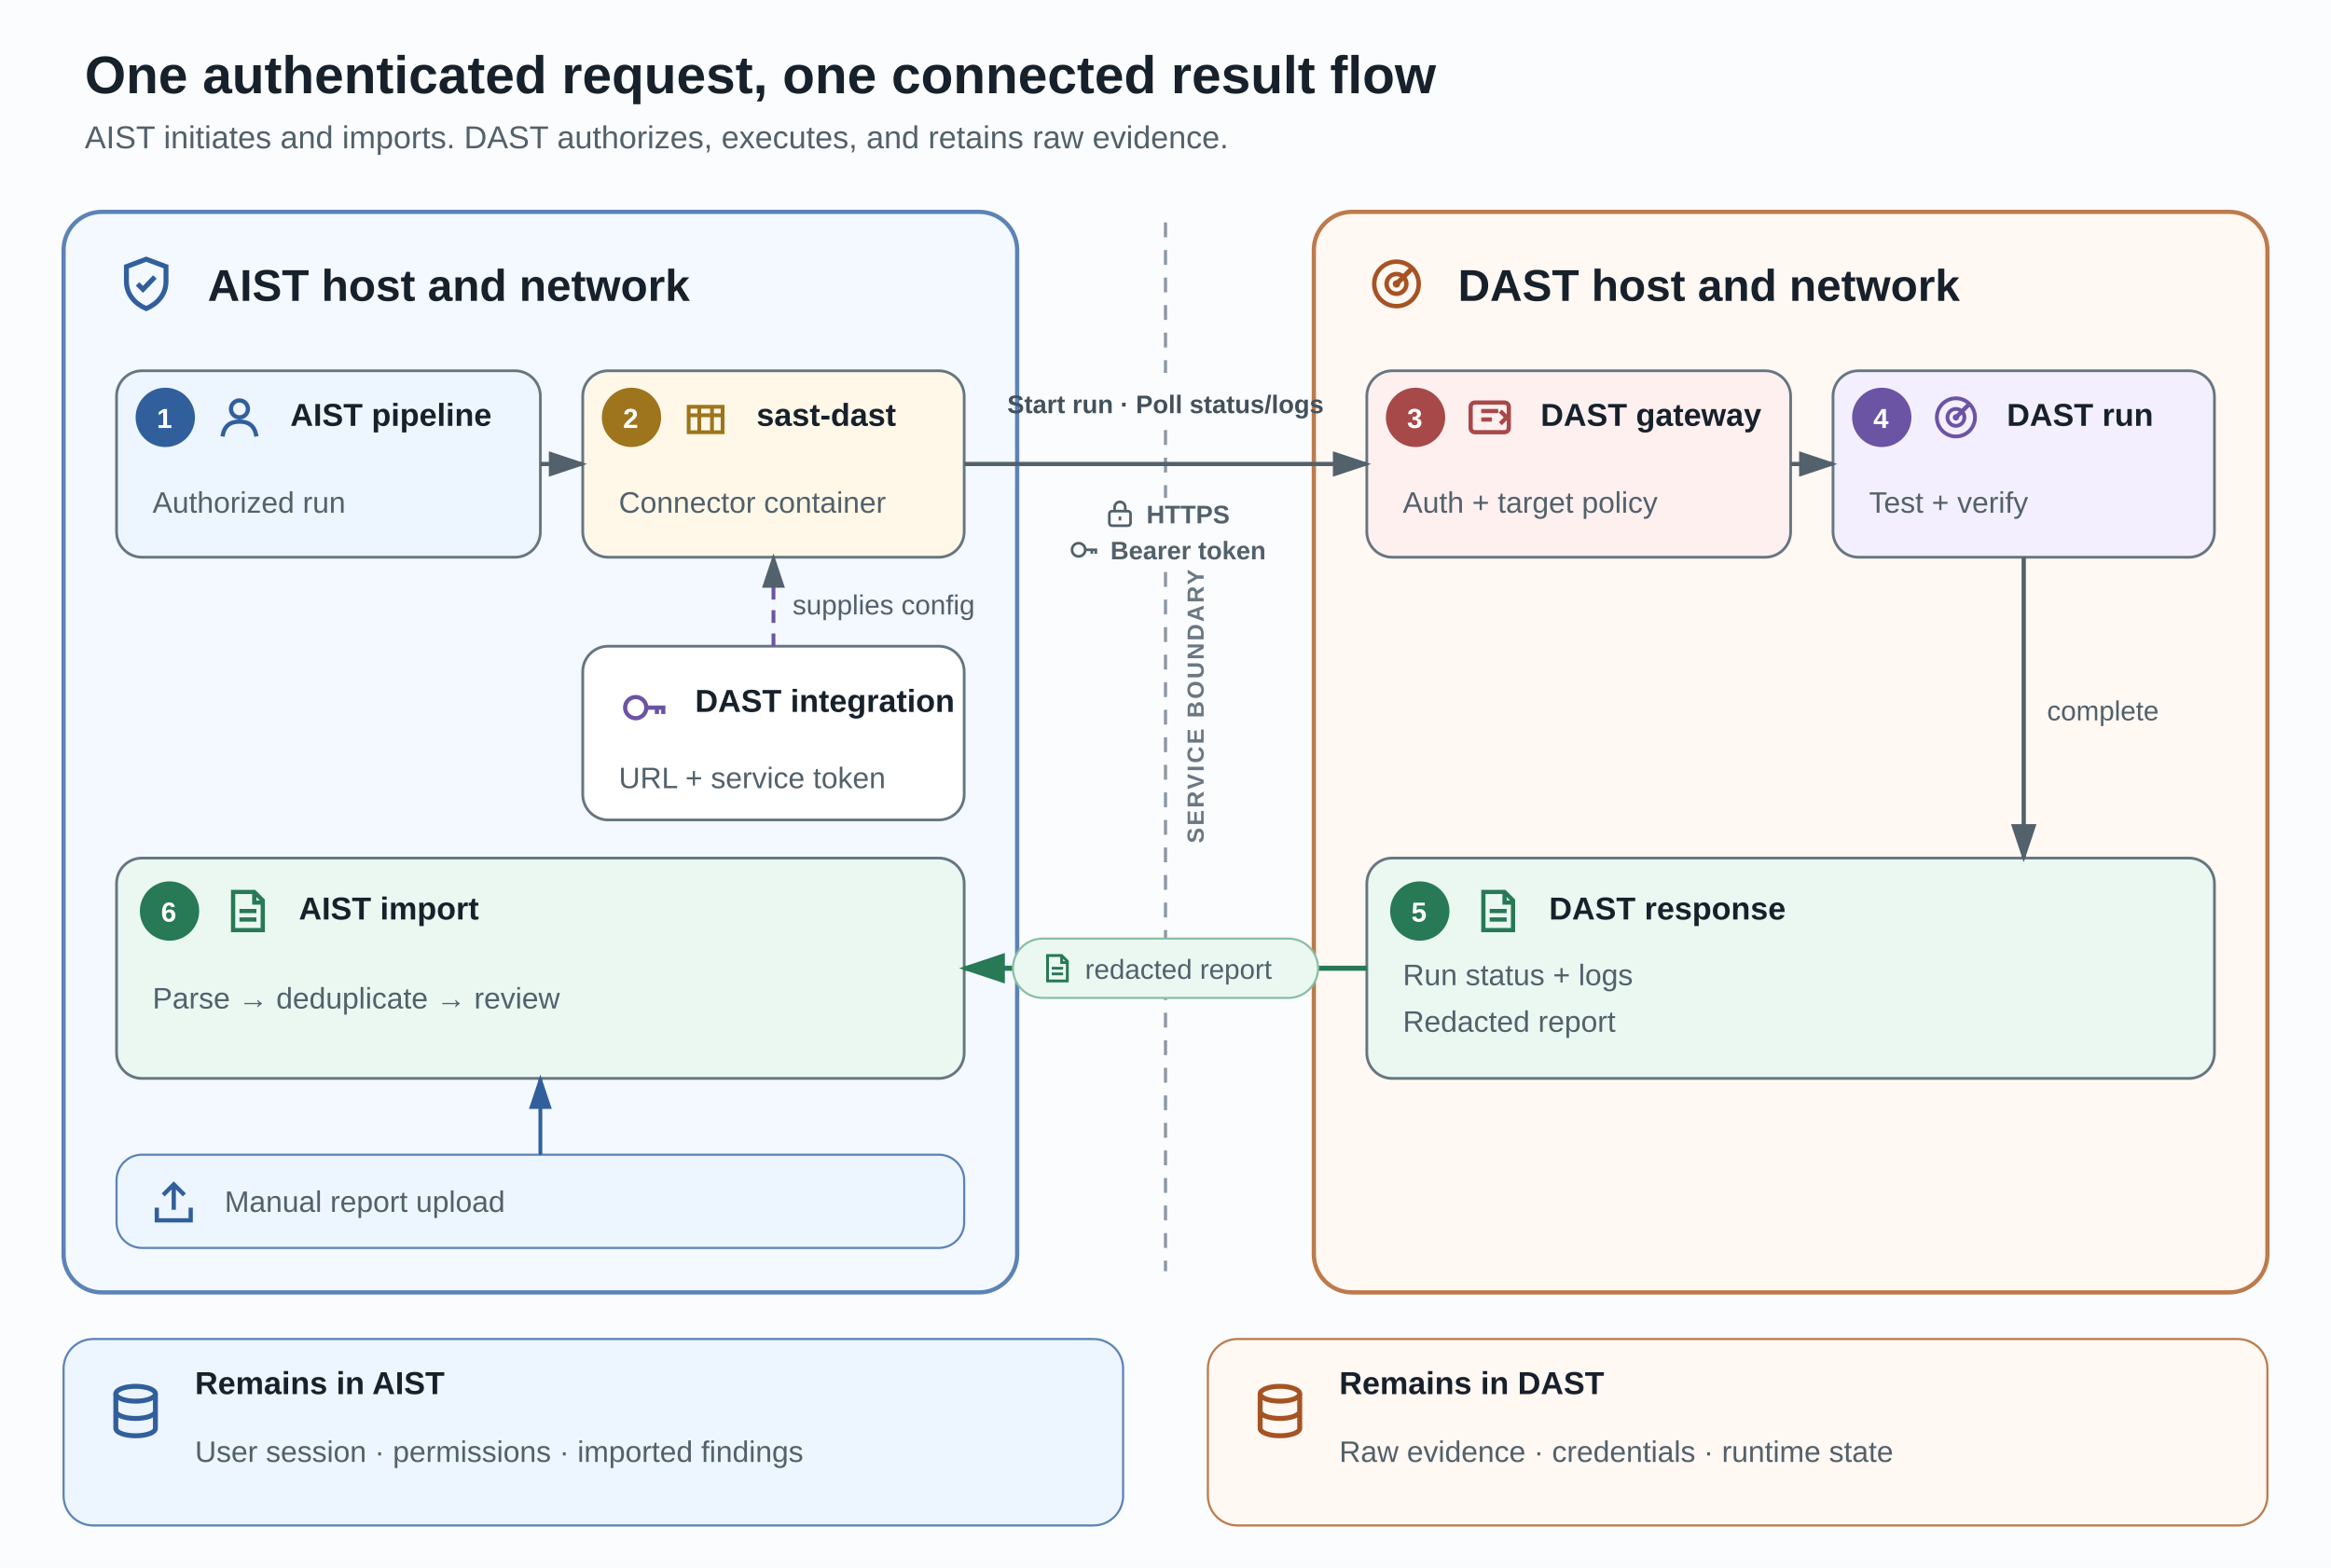
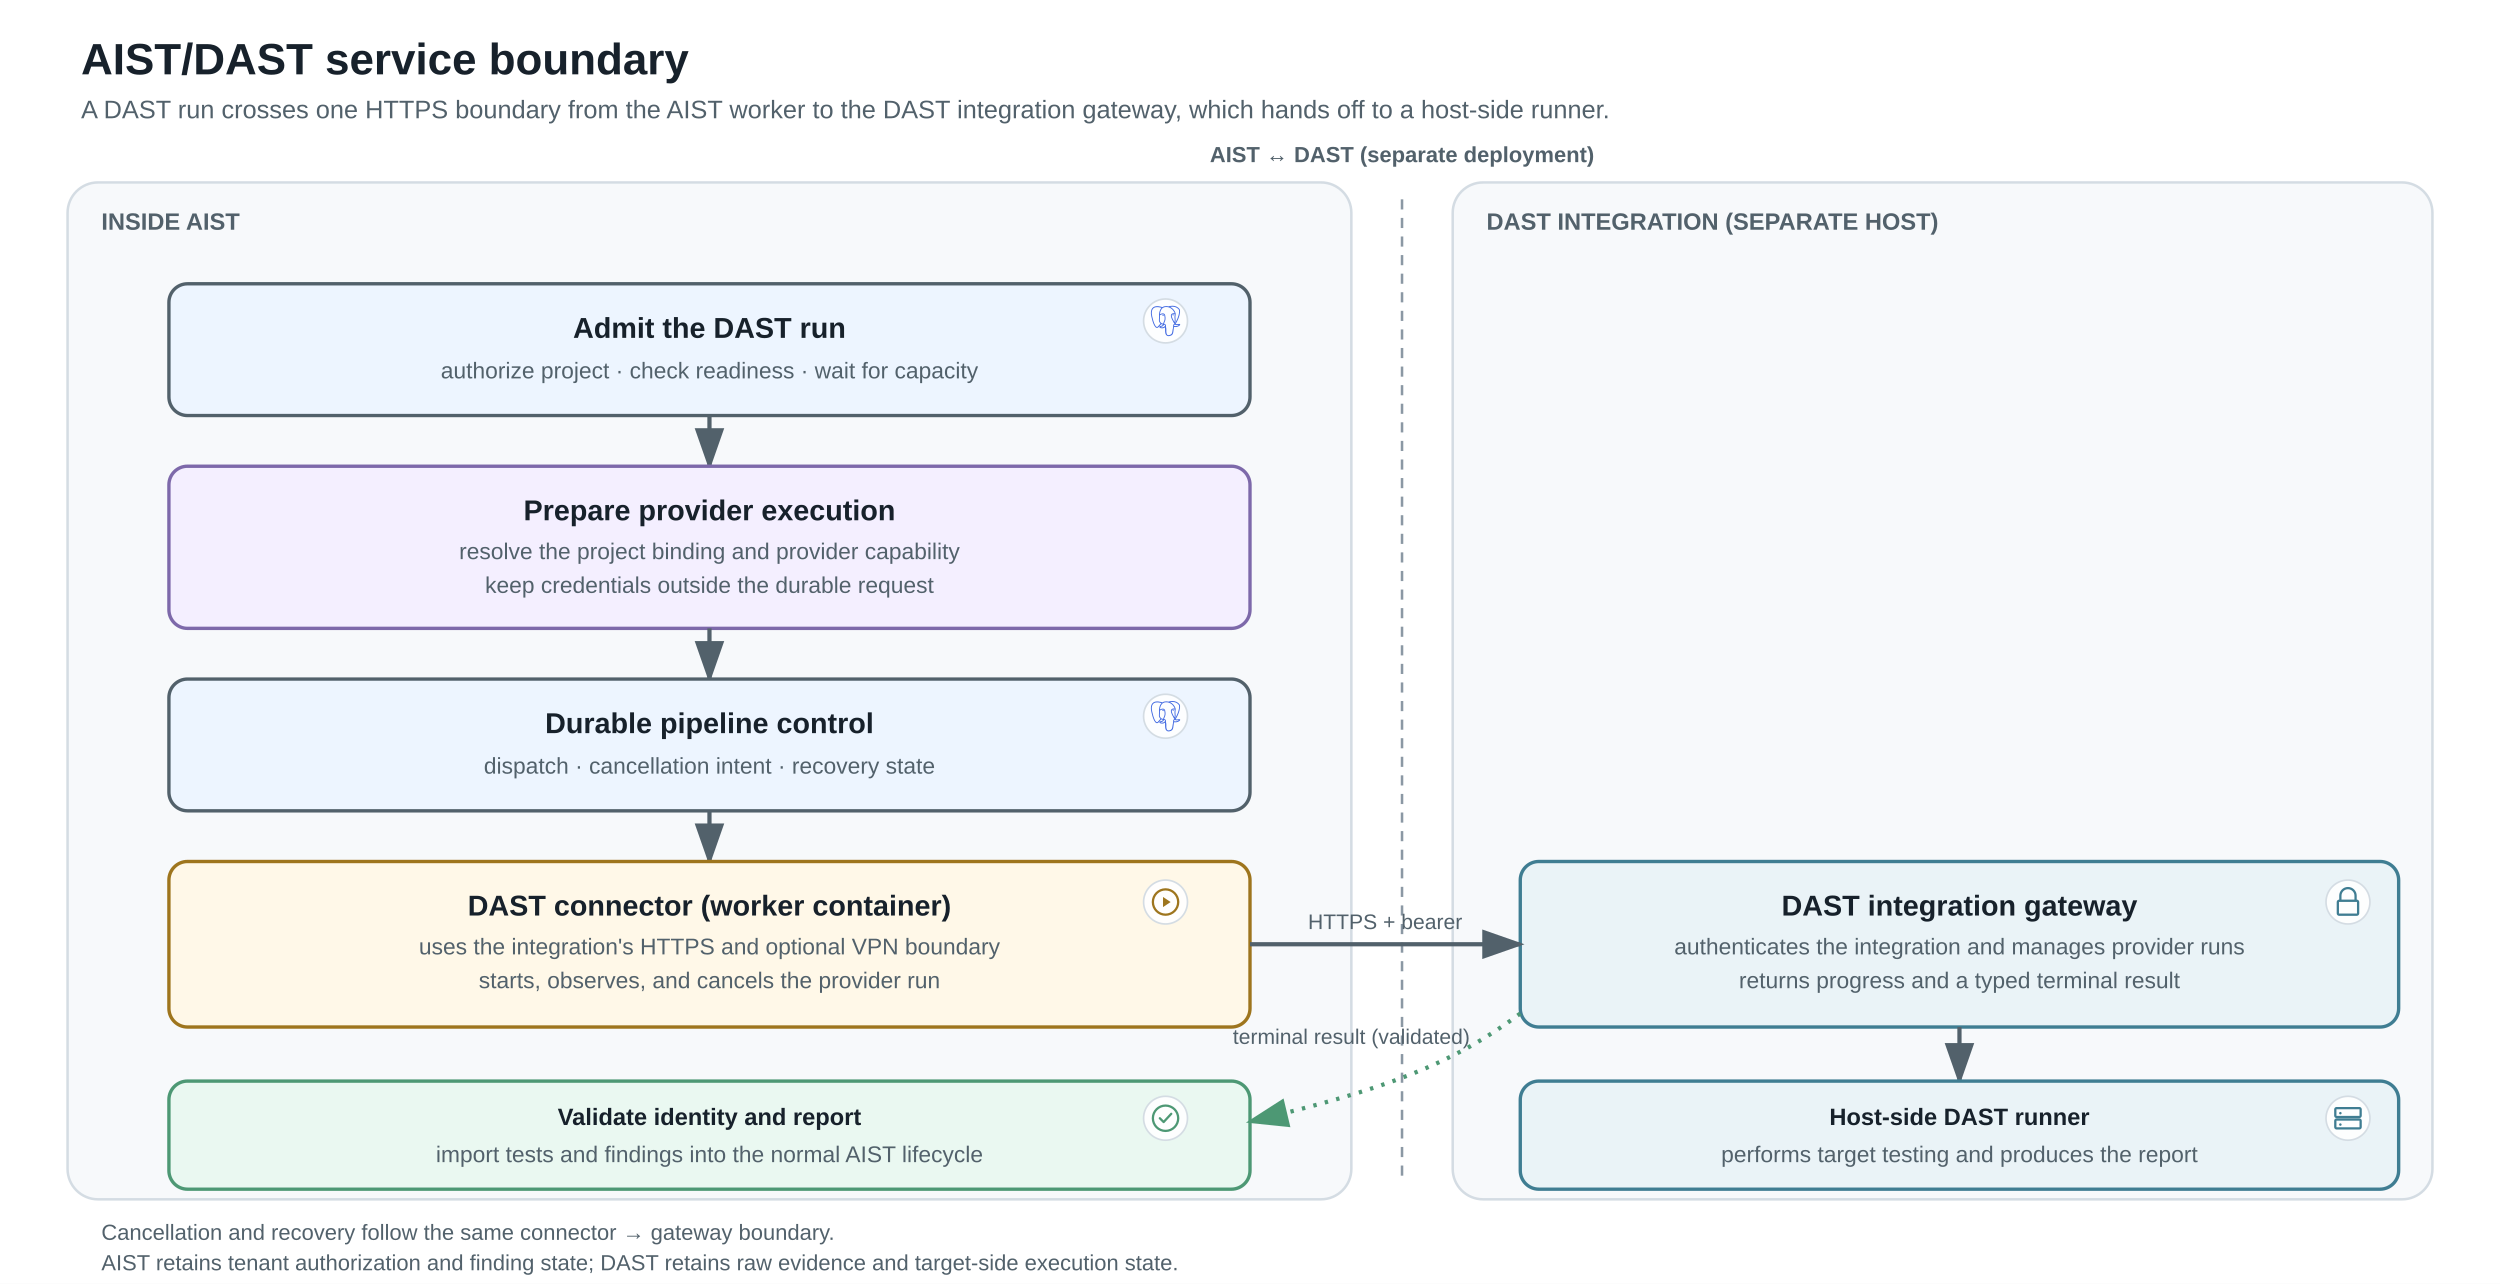
- <svg xmlns="http://www.w3.org/2000/svg" width="1100" height="740" viewBox="0 0 1100 740" role="img" aria-labelledby="title desc">
+ <svg xmlns="http://www.w3.org/2000/svg" width="1480" height="760" viewBox="0 0 1480 760" role="img" aria-labelledby="title desc">
  <defs>
-     <marker id="arrow" markerWidth="10" markerHeight="10" refX="8" refY="3" orient="auto">
-       <path d="M0 0L0 6L9 3z" fill="#52616b" />
+     <marker id="arrow" markerWidth="10" markerHeight="7" refX="9" refY="3.5" orient="auto">
+       <path d="M0 0L10 3.5 0 7z" fill="#52616b" />
    </marker>
-     <marker id="green-arrow" markerWidth="10" markerHeight="10" refX="8" refY="3" orient="auto">
-       <path d="M0 0L0 6L9 3z" fill="#287955" />
-     </marker>
-     <marker id="blue-arrow" markerWidth="10" markerHeight="10" refX="8" refY="3" orient="auto">
-       <path d="M0 0L0 6L9 3z" fill="#315f9c" />
+     <marker id="arrow-return" markerWidth="10" markerHeight="7" refX="9" refY="3.5" orient="auto">
+       <path d="M0 0L10 3.5 0 7z" fill="#4d9874" />
    </marker>
    <style>
-    text{font-family:Arial,sans-serif;fill:#17212b}.h{font-size:25px;font-weight:700}.sub{font-size:15px;fill:#52616b}.ph{font-size:21px;font-weight:700}.sh{font-size:17px;font-weight:700}.t{font-size:15px;font-weight:700}.s{font-size:14px;fill:#52616b}.xs{font-size:13px;fill:#52616b}.action{font-size:12px;font-weight:700;fill:#43515c}.security{font-size:12px;font-weight:700;fill:#52616b}.boundary-label{font-size:11px;font-weight:700;letter-spacing:1px;fill:#6b7883}.zone{stroke-width:2;rx:18}.box{stroke:#667681;stroke-width:1.3;rx:12}.line{stroke:#52616b;stroke-width:2;fill:none;marker-end:url(#arrow)}.return{stroke:#287955;stroke-width:2.4;fill:none;marker-end:url(#green-arrow)}.config{stroke:#6b54a3;stroke-width:1.8;stroke-dasharray:6 5;fill:none;marker-end:url(#arrow)}.manual{stroke:#315f9c;stroke-width:1.8;fill:none;marker-end:url(#blue-arrow)}.boundary{stroke:#8b98a4;stroke-width:1.5;stroke-dasharray:7 6}.badge{font-size:13px;font-weight:700;fill:#fff}
-   </style>
-     <symbol id="shield" viewBox="0 0 24 24">
-       <path d="M12 2l8 3v6c0 5.2-3.4 9-8 11-4.6-2-8-5.8-8-11V5l8-3zM8.5 12l2.2 2.2 4.8-5" fill="none" stroke="currentColor" stroke-width="2" />
+       .zone{fill:#f7f9fb;stroke:#d4dce3;stroke-width:1.5}
+       .box{stroke-width:2}
+       .head{font:700 17px Arial;fill:#17212b;text-anchor:middle}
+       .body{font:13.5px Arial;fill:#52616b;text-anchor:middle}
+       .label{font:700 14px Arial;fill:#52616b}
+       .line{stroke:#52616b;stroke-width:2.5;fill:none;marker-end:url(#arrow)}
+       .dline{stroke:#8b98a4;stroke-width:1.5;stroke-dasharray:6 5;fill:none}
+       .rline{stroke:#4d9874;stroke-width:2.5;stroke-dasharray:2 5;fill:none;marker-end:url(#arrow-return)}
+       .edge{font:12.5px Arial;fill:#52616b}
+       .chip{fill:#ffffff;fill-opacity:.9;stroke:#d4dce3;stroke-width:1}
+       .boundary{font:700 13px Arial;fill:#52616b;text-anchor:middle}
+       .foot{font:13px Arial;fill:#52616b}
+     </style>
+     <symbol id="ico-postgresql" viewBox="0 0 24 24">
+       <path fill="#4169E1" d="M23.559 14.723a.527.527 0 0 0-.056-.119c-.139-.263-.477-.342-1.007-.232-1.653.341-2.293.131-2.526-.019 1.342-2.048 2.445-4.522 3.041-6.83.271-1.051.798-3.524.122-4.732a1.564 1.564 0 0 0-.151-.235C21.693.909 19.801.025 17.51.001c-1.495-.016-2.771.346-3.116.479a9.449 9.449 0 0 0-.516-.082 8.044 8.044 0 0 0-1.311-.128c-1.182-.018-2.204.264-3.05.841-.857-.321-4.789-1.645-7.222.079C.936 2.153.309 3.873.43 6.304c.041.818.507 3.334 1.242 5.744.46 1.506.939 2.702 1.433 3.582.553.994 1.126 1.593 1.714 1.79.447.149 1.133.144 1.858-.728.801-.964 1.59-1.826 1.945-2.207.435.235.906.362 1.39.377a.057.057 0 0 0 0.0.004 11.031 11.031 0 0 0-.247.305c-.339.43-.409.52-1.5.744-.31.064-1.134.234-1.146.811-.003.122.033.231.092.327.227.423.922.61 1.015.633 1.335.334 2.504.092 3.371-.679-.017 2.231.077 4.417.345 5.087.221.553.762 1.905 2.469 1.904.251 0 .526-.029.83-.094 1.782-.382 2.556-1.17 2.855-2.906.15-.871.402-2.875.539-4.101.017-.07.036-.121.057-.136.001-.001.07-.047.427.031a.367.367 0 0 0 .044.007l.254.022.015.001c.847.038 1.911-.143 2.531-.431.644-.299 1.806-1.032 1.595-1.67zM2.371 11.877c-.744-2.436-1.178-4.885-1.212-5.572-.109-2.171.417-3.683 1.562-4.493 1.837-1.299 4.84-.541 6.108-.13-.003.003-.007.006-.01.009-2.024 2.044-1.976 5.536-1.971 5.75-0.0.082.007.199.016.359.035.587.1 1.68-.073 2.918-.161 1.15.194 2.276.973 3.089.081.084.165.163.252.237-.347.371-1.1 1.193-1.903 2.158-.568.682-.96.552-1.089.509-.392-.131-.813-.587-1.238-1.322-.48-.839-.964-2.032-1.415-3.513zm6.007 5.087c-.171-.043-.327-.113-.432-.177.089-.039.237-.09.483-.141 1.283-.264 1.482-.451 1.914-1.0.099-.126.212-.269.367-.443a.355.355 0 0 0 .074-.13c.171-.151.272-.11.437-.042.156.065.308.26.369.475.029.102.062.294-.045.444-.904 1.266-2.222 1.249-3.168 1.013zm2.094-3.988-.052.141c-.133.357-.257.688-.333 1.003-.667-.002-1.317-.287-1.81-.802-.628-.655-.913-1.566-.782-2.5.183-1.308.115-2.447.079-3.059-.005-.086-.009-.161-.012-.22.296-.262 1.666-.996 2.643-.772.446.102.718.406.831.928.585 2.704.077 3.831-.33 4.736-.084.187-.163.363-.231.545zm7.364 4.572c-.017.177-.036.376-.062.596l-.146.438a.355.355 0 0 0-.018.108c-.006.475-.054.649-.115.869-.063.229-.135.489-.179 1.058-.11 1.414-.878 2.227-2.417 2.557-1.516.325-1.784-.497-2.021-1.222a6.582 6.582 0 0 0-.077-.227c-.215-.586-.191-1.412-.157-2.555.017-.561-.025-1.901-.33-2.646.004-.293.011-.591.019-.892a.353.353 0 0 0-.015-.113 1.493 1.493 0 0 0-.044-.208c-.123-.428-.421-.787-.78-.935-.142-.059-.404-.167-.718-.087.067-.276.183-.588.309-.925l.053-.142c.059-.16.134-.326.213-.501.426-.948 1.011-2.245.377-5.177-.237-1.098-1.03-1.634-2.232-1.51-.721.075-1.38.365-1.709.532a5.672 5.672 0 0 0-.196.104c.092-1.106.439-3.174 1.736-4.482a4.031 4.031 0 0 1 .303-.276.353.353 0 0 0 .145-.064c.752-.571 1.694-.851 2.802-.833.409.007.802.034 1.174.081 1.939.354 3.244 1.447 4.036 2.383.814.962 1.255 1.931 1.431 2.454-1.323-.135-2.223.127-2.68.779-.993 1.419.543 4.173 1.281 5.496.135.243.252.452.289.541.24.583.551.971.779 1.255.07.087.137.171.189.245-.401.116-1.121.383-1.055 1.717-.012.156-.042.447-.083.815-.046.208-.07.46-.099.766zm.89-1.621c-.041-.832.269-.918.597-1.01a2.857 2.857 0 0 0 .135-.041 1.202 1.202 0 0 0 .134.103c.57.377 1.582.421 3.007.134-.202.177-.519.399-.953.601-.41.19-1.096.333-1.747.364-.72.034-1.086-.081-1.172-.151zm.57-9.271c-.006.351-.054.669-.105 1.002-.055.358-.112.727-.126 1.176-.014.437.04.891.093 1.33.107.887.216 1.8-.207 2.701a3.527 3.527 0 0 1-.188-.386c-.053-.128-.167-.333-.325-.616-.616-1.104-2.057-3.69-1.319-4.745.38-.543 1.341-.566 2.178-.463zm.228 7.014a12.376 12.376 0 0 0-.085-.107l-.035-.044c.726-1.2.584-2.386.458-3.438-.052-.432-.101-.84-.088-1.223.013-.406.067-.754.118-1.091.064-.415.129-.844.111-1.351.013-.053.019-.116.012-.19-.046-.485-.6-1.938-1.729-3.253-.608-.707-1.49-1.497-2.689-2.039.525-.107 1.233-.203 2.024-.186 2.051.046 3.675.814 4.824 2.282a.908.908 0 0 1 .067.1c.723 1.356-.276 6.275-2.987 10.54zm-8.817-6.116c-.025.179-.309.422-.621.422a.582.582 0 0 1-.081-.006c-.187-.026-.377-.144-.506-.316-.046-.06-.12-.178-.105-.284.005-.04.026-.099.092-.149.118-.089.352-.123.61-.087.316.044.643.194.611.419zm7.931-.411c.011.079-.049.201-.153.31-.068.072-.212.196-.408.223a.546.546 0 0 1-.075.005c-.293 0-.541-.234-.561-.372-.024-.176.264-.311.561-.352.297-.041.611.009.636.185z" />
    </symbol>
-     <symbol id="user" viewBox="0 0 24 24">
-       <circle cx="12" cy="8" r="4" fill="none" stroke="currentColor" stroke-width="2" />
-       <path d="M4 21c.8-5 3.5-7 8-7s7.2 2 8 7" fill="none" stroke="currentColor" stroke-width="2" />
+     <symbol id="ico-docker" viewBox="0 0 24 24">
+       <path fill="#2496ED" d="M13.983 11.078h2.119a.186.186 0 00.186-.185V9.006a.186.186 0 00-.186-.186h-2.119a.185.185 0 00-.185.185v1.888c0 .102.083.185.185.185m-2.954-5.43h2.118a.186.186 0 00.186-.186V3.574a.186.186 0 00-.186-.185h-2.118a.185.185 0 00-.185.185v1.888c0 .102.082.185.185.185m0 2.716h2.118a.187.187 0 00.186-.186V6.29a.186.186 0 00-.186-.185h-2.118a.185.185 0 00-.185.185v1.887c0 .102.082.185.185.186m-2.93 0h2.12a.186.186 0 00.184-.186V6.29a.185.185 0 00-.185-.185H8.1a.185.185 0 00-.185.185v1.887c0 .102.083.185.185.186m-2.964 0h2.119a.186.186 0 00.185-.186V6.29a.185.185 0 00-.185-.185H5.136a.186.186 0 00-.186.185v1.887c0 .102.084.185.186.186m5.893 2.715h2.118a.186.186 0 00.186-.185V9.006a.186.186 0 00-.186-.186h-2.118a.185.185 0 00-.185.185v1.888c0 .102.082.185.185.185m-2.93 0h2.12a.185.185 0 00.184-.185V9.006a.185.185 0 00-.184-.186h-2.12a.185.185 0 00-.184.185v1.888c0 .102.083.185.185.185m-2.964 0h2.119a.185.185 0 00.185-.185V9.006a.185.185 0 00-.184-.186h-2.12a.186.186 0 00-.186.186v1.887c0 .102.084.185.186.185m-2.92 0h2.12a.185.185 0 00.184-.185V9.006a.185.185 0 00-.184-.186h-2.12a.185.185 0 00-.184.185v1.888c0 .102.082.185.185.185M23.763 9.89c-.065-.051-.672-.51-1.954-.51-.338.001-.676.03-1.01.087-.248-1.7-1.653-2.53-1.716-2.566l-.344-.199-.226.327c-.284.438-.49.922-.612 1.43-.23.97-.09 1.882.403 2.661-.595.332-1.55.413-1.744.42H.751a.751.751 0 00-.75.748 11.376 11.376 0 00.692 4.062c.545 1.428 1.355 2.48 2.41 3.124 1.18.723 3.1 1.137 5.275 1.137.983.003 1.963-.086 2.93-.266a12.248 12.248 0 003.823-1.389c.98-.567 1.86-1.288 2.61-2.136 1.252-1.418 1.998-2.997 2.553-4.4h.221c1.372 0 2.215-.549 2.68-1.009.309-.293.55-.65.707-1.046l.098-.288Z" />
    </symbol>
-     <symbol id="container" viewBox="0 0 24 24">
-       <path d="M4 7h16v12H4zM4 11h16M9 7v12M15 7v12" fill="none" stroke="currentColor" stroke-width="1.8" />
+     <symbol id="ico-lock" viewBox="0 0 24 24">
+       <path fill="none" stroke="#3f7d92" stroke-width="1.8" stroke-linecap="round" stroke-linejoin="round" d="M6 11V7a6 6 0 0 1 12 0v4M5 11h14a1 1 0 0 1 1 1v9a1 1 0 0 1-1 1H5a1 1 0 0 1-1-1v-9a1 1 0 0 1 1-1z" />
    </symbol>
-     <symbol id="gateway" viewBox="0 0 24 24">
-       <rect x="3" y="5" width="18" height="14" rx="2" fill="none" stroke="currentColor" stroke-width="2" />
-       <path d="M8 9h8M8 13h5M17 15l3-3-3-3" fill="none" stroke="currentColor" stroke-width="2" />
+     <symbol id="ico-server" viewBox="0 0 24 24">
+       <path fill="none" stroke="#3f7d92" stroke-width="1.8" stroke-linecap="round" stroke-linejoin="round" d="M3 4h18a1 1 0 0 1 1 1v5a1 1 0 0 1-1 1H3a1 1 0 0 1-1-1V5a1 1 0 0 1 1-1zm0 9h18a1 1 0 0 1 1 1v5a1 1 0 0 1-1 1H3a1 1 0 0 1-1-1v-5a1 1 0 0 1 1-1z" />
+       <circle cx="6" cy="8" r="1" fill="#3f7d92" stroke="none" />
+       <circle cx="6" cy="17" r="1" fill="#3f7d92" stroke="none" />
    </symbol>
-     <symbol id="radar" viewBox="0 0 24 24">
-       <circle cx="12" cy="12" r="9" fill="none" stroke="currentColor" stroke-width="1.8" />
-       <circle cx="12" cy="12" r="4" fill="none" stroke="currentColor" stroke-width="1.8" />
-       <path d="M12 12l6-6" stroke="currentColor" stroke-width="2" />
-       <circle cx="12" cy="12" r="1.5" fill="currentColor" />
+     <symbol id="ico-play" viewBox="0 0 24 24">
+       <path fill="none" stroke="#9e751d" stroke-width="1.8" stroke-linecap="round" stroke-linejoin="round" d="M12 22a10 10 0 1 0 0-20 10 10 0 0 0 0 20z" />
+       <path fill="#9e751d" stroke="none" d="M10 8l6 4-6 4z" />
    </symbol>
-     <symbol id="lock" viewBox="0 0 24 24">
-       <rect x="4" y="10" width="16" height="11" rx="2" fill="none" stroke="currentColor" stroke-width="2" />
-       <path d="M8 10V7a4 4 0 018 0v3M12 14v3" fill="none" stroke="currentColor" stroke-width="2" />
-     </symbol>
-     <symbol id="key" viewBox="0 0 24 24">
-       <circle cx="8" cy="12" r="5" fill="none" stroke="currentColor" stroke-width="2" />
-       <path d="M13 12h9M18 12v3M21 12v3" stroke="currentColor" stroke-width="2" />
-     </symbol>
-     <symbol id="report" viewBox="0 0 24 24">
-       <path d="M5 3h10l4 4v14H5zM15 3v5h4M8 12h8M8 16h8" fill="none" stroke="currentColor" stroke-width="2" />
-     </symbol>
-     <symbol id="upload" viewBox="0 0 24 24">
-       <path d="M12 16V4M7 9l5-5 5 5M4 15v6h16v-6" fill="none" stroke="currentColor" stroke-width="2" />
-     </symbol>
-     <symbol id="database" viewBox="0 0 24 24">
-       <ellipse cx="12" cy="5" rx="8" ry="3" fill="none" stroke="currentColor" stroke-width="2" />
-       <path d="M4 5v7c0 1.7 3.6 3 8 3s8-1.3 8-3V5M4 12v7c0 1.7 3.6 3 8 3s8-1.3 8-3v-7" fill="none" stroke="currentColor" stroke-width="2" />
+     <symbol id="ico-check-circle" viewBox="0 0 24 24">
+       <path fill="none" stroke="#4d9874" stroke-width="1.8" stroke-linecap="round" stroke-linejoin="round" d="M12 22a10 10 0 1 0 0-20 10 10 0 0 0 0 20zM7.5 12l3 3 6-6.5" />
    </symbol>
  </defs>
-   <rect width="1100" height="740" fill="#fbfcfd" />
-   <text x="40" y="44" class="h">One authenticated request, one connected result flow</text>
-   <text x="40" y="70" class="sub">AIST initiates and imports. DAST authorizes, executes, and retains raw evidence.</text>
-   <rect x="30" y="100" width="450" height="510" class="zone" fill="#f4f8ff" stroke="#5c83b6" />
-   <g color="#315f9c">
-     <use href="#shield" x="55" y="120" width="28" height="28" />
-   </g>
-   <text x="98" y="142" class="ph">AIST host and network</text>
-   <rect x="620" y="100" width="450" height="510" class="zone" fill="#fff8f3" stroke="#bd7a4d" />
-   <g color="#a65324">
-     <use href="#radar" x="645" y="120" width="28" height="28" />
-   </g>
-   <text x="688" y="142" class="ph">DAST host and network</text>
-   <line x1="550" y1="105" x2="550" y2="176" class="boundary" />
-   <line x1="550" y1="203" x2="550" y2="235" class="boundary" />
-   <line x1="550" y1="270" x2="550" y2="600" class="boundary" />
-   <text x="568" y="398" class="boundary-label" transform="rotate(-90 568 398)">SERVICE BOUNDARY</text>
-   <rect x="55" y="175" width="200" height="88" class="box" fill="#edf5ff" />
-   <circle cx="78" cy="197" r="14" fill="#315f9c" />
-   <text x="74" y="202" class="badge">1</text>
-   <g color="#315f9c">
-     <use href="#user" x="101" y="185" width="24" height="24" />
-   </g>
-   <text x="137" y="201" class="t">AIST pipeline</text>
-   <text x="72" y="242" class="s">Authorized run</text>
-   <rect x="275" y="175" width="180" height="88" class="box" fill="#fff8e8" />
-   <circle cx="298" cy="197" r="14" fill="#9e751d" />
-   <text x="294" y="202" class="badge">2</text>
-   <g color="#9e751d">
-     <use href="#container" x="321" y="185" width="24" height="24" />
-   </g>
-   <text x="357" y="201" class="t">sast-dast</text>
-   <text x="292" y="242" class="s">Connector container</text>
-   <path d="M255 219H275" class="line" />
-   <rect x="645" y="175" width="200" height="88" class="box" fill="#fff0f0" />
-   <circle cx="668" cy="197" r="14" fill="#a84949" />
-   <text x="664" y="202" class="badge">3</text>
-   <g color="#a84949">
-     <use href="#gateway" x="691" y="185" width="24" height="24" />
-   </g>
-   <text x="727" y="201" class="t">DAST gateway</text>
-   <text x="662" y="242" class="s">Auth + target policy</text>
-   <rect x="865" y="175" width="180" height="88" class="box" fill="#f4efff" />
-   <circle cx="888" cy="197" r="14" fill="#6b54a3" />
-   <text x="884" y="202" class="badge">4</text>
-   <g color="#6b54a3">
-     <use href="#radar" x="911" y="185" width="24" height="24" />
-   </g>
-   <text x="947" y="201" class="t">DAST run</text>
-   <text x="882" y="242" class="s">Test + verify</text>
-   <path d="M845 219H865" class="line" />
-   <path d="M455 219H645" class="line" />
-   <text x="550" y="195" class="action" text-anchor="middle">Start run · Poll status/logs</text>
-   <g color="#52616b">
-     <use href="#lock" x="521" y="235" width="15" height="15" />
-   </g>
-   <text x="541" y="247" class="security">HTTPS</text>
-   <g color="#52616b">
-     <use href="#key" x="504" y="252" width="15" height="15" />
-   </g>
-   <text x="524" y="264" class="security">Bearer token</text>
-   <rect x="275" y="305" width="180" height="82" class="box" fill="#fff" />
-   <g color="#6b54a3">
-     <use href="#key" x="292" y="322" width="24" height="24" />
-   </g>
-   <text x="328" y="336" class="t">DAST integration</text>
-   <text x="292" y="372" class="s">URL + service token</text>
-   <path d="M365 305V263" class="config" />
-   <text x="374" y="290" class="xs">supplies config</text>
-   <rect x="645" y="405" width="400" height="104" class="box" fill="#eaf8f1" />
-   <circle cx="670" cy="430" r="14" fill="#287955" />
-   <text x="666" y="435" class="badge">5</text>
-   <g color="#287955">
-     <use href="#report" x="695" y="418" width="24" height="24" />
-   </g>
-   <text x="731" y="434" class="t">DAST response</text>
-   <text x="662" y="465" class="s">Run status + logs</text>
-   <text x="662" y="487" class="s">Redacted report</text>
-   <path d="M955 263V405" class="line" />
-   <text x="966" y="340" class="xs">complete</text>
-   <rect x="55" y="405" width="400" height="104" class="box" fill="#eaf8f1" />
-   <circle cx="80" cy="430" r="14" fill="#287955" />
-   <text x="76" y="435" class="badge">6</text>
-   <g color="#287955">
-     <use href="#report" x="105" y="418" width="24" height="24" />
-   </g>
-   <text x="141" y="434" class="t">AIST import</text>
-   <text x="72" y="476" class="s">Parse → deduplicate → review</text>
-   <path d="M645 457H455" class="return" />
-   <rect x="478" y="443" width="144" height="28" rx="14" fill="#eaf8f1" stroke="#89bfa5" />
-   <g color="#287955">
-     <use href="#report" x="491" y="449" width="16" height="16" />
-   </g>
-   <text x="512" y="462" class="xs">redacted report</text>
-   <rect x="55" y="545" width="400" height="44" rx="12" fill="#edf5ff" stroke="#5c83b6" />
-   <g color="#315f9c">
-     <use href="#upload" x="70" y="555" width="24" height="24" />
-   </g>
-   <text x="106" y="572" class="s">Manual report upload</text>
-   <path d="M255 545V509" class="manual" />
-   <rect x="30" y="632" width="500" height="88" rx="14" fill="#edf5ff" stroke="#5c83b6" />
-   <g color="#315f9c">
-     <use href="#database" x="50" y="652" width="28" height="28" />
-   </g>
-   <text x="92" y="658" class="t">Remains in AIST</text>
-   <text x="92" y="690" class="s">User session · permissions · imported findings</text>
-   <rect x="570" y="632" width="500" height="88" rx="14" fill="#fff8f3" stroke="#bd7a4d" />
-   <g color="#a65324">
-     <use href="#database" x="590" y="652" width="28" height="28" />
-   </g>
-   <text x="632" y="658" class="t">Remains in DAST</text>
-   <text x="632" y="690" class="s">Raw evidence · credentials · runtime state</text>
+   <rect width="1480" height="760" fill="#fff" />
+   <text x="48" y="44" font-family="Arial" font-size="26" font-weight="700" fill="#17212b">AIST/DAST service boundary</text>
+   <text x="48" y="70" font-family="Arial" font-size="15" fill="#52616b">A DAST run crosses one HTTPS boundary from the AIST worker to the DAST integration gateway, which hands off to a host-side runner.</text>
+   <text class="boundary" x="830" y="96">AIST ↔ DAST (separate deployment)</text>
+   <rect class="zone" x="40" y="108" width="760" height="602" rx="18" />
+   <text class="label" x="60" y="136">INSIDE AIST</text>
+   <rect class="zone" x="860" y="108" width="580" height="602" rx="18" />
+   <text class="label" x="880" y="136">DAST INTEGRATION (SEPARATE HOST)</text>
+   <path class="dline" d="M830 118V700" />
+   <rect class="box" x="100" y="168" width="640" height="78" rx="11" fill="#edf5ff" stroke="#52616b" />
+   <text class="head" x="420" y="200">Admit the DAST run</text>
+   <text class="body" x="420" y="224">authorize project · check readiness · wait for capacity</text>
+   <circle cx="690" cy="190" r="13" class="chip" />
+   <use href="#ico-postgresql" x="681" y="181" width="18" height="18" />
+   <path class="line" d="M420 246V276" />
+   <rect class="box" x="100" y="276" width="640" height="96" rx="11" fill="#f4efff" stroke="#7d69aa" />
+   <text class="head" x="420" y="308">Prepare provider execution</text>
+   <text class="body" x="420" y="331">resolve the project binding and provider capability</text>
+   <text class="body" x="420" y="351">keep credentials outside the durable request</text>
+   <path class="line" d="M420 372V402" />
+   <rect class="box" x="100" y="402" width="640" height="78" rx="11" fill="#edf5ff" stroke="#52616b" />
+   <text class="head" x="420" y="434">Durable pipeline control</text>
+   <text class="body" x="420" y="458">dispatch · cancellation intent · recovery state</text>
+   <circle cx="690" cy="424" r="13" class="chip" />
+   <use href="#ico-postgresql" x="681" y="415" width="18" height="18" />
+   <path class="line" d="M420 480V510" />
+   <rect class="box" x="100" y="510" width="640" height="98" rx="11" fill="#fff8e8" stroke="#9e751d" />
+   <text class="head" x="420" y="542">DAST connector (worker container)</text>
+   <text class="body" x="420" y="565">uses the integration's HTTPS and optional VPN boundary</text>
+   <text class="body" x="420" y="585">starts, observes, and cancels the provider run</text>
+   <circle cx="690" cy="534" r="13" class="chip" />
+   <use href="#ico-play" x="681" y="525" width="18" height="18" />
+   <rect class="box" x="100" y="640" width="640" height="64" rx="11" fill="#eaf8f1" stroke="#4d9874" />
+   <text class="body" x="420" y="666" style="font:700 14px Arial;fill:#17212b">Validate identity and report</text>
+   <text class="body" x="420" y="688">import tests and findings into the normal AIST lifecycle</text>
+   <circle cx="690" cy="662" r="13" class="chip" />
+   <use href="#ico-check-circle" x="681" y="653" width="18" height="18" />
+   <rect class="box" x="900" y="510" width="520" height="98" rx="11" fill="#eaf3f7" stroke="#3f7d92" />
+   <text class="head" x="1160" y="542">DAST integration gateway</text>
+   <text class="body" x="1160" y="565">authenticates the integration and manages provider runs</text>
+   <text class="body" x="1160" y="585">returns progress and a typed terminal result</text>
+   <circle cx="1390" cy="534" r="13" class="chip" />
+   <use href="#ico-lock" x="1381" y="525" width="18" height="18" />
+   <path class="line" d="M1160 608V640" />
+   <rect class="box" x="900" y="640" width="520" height="64" rx="11" fill="#eaf3f7" stroke="#3f7d92" />
+   <text class="body" x="1160" y="666" style="font:700 14px Arial;fill:#17212b">Host-side DAST runner</text>
+   <text class="body" x="1160" y="688">performs target testing and produces the report</text>
+   <circle cx="1390" cy="662" r="13" class="chip" />
+   <use href="#ico-server" x="1381" y="653" width="18" height="18" />
+   <path class="line" d="M740 559H900" />
+   <text class="edge" x="820" y="550" text-anchor="middle">HTTPS + bearer</text>
+   <path class="rline" d="M900 600C860 630 820 645 740 664" />
+   <text class="edge" x="800" y="618" text-anchor="middle" fill="#4d9874">terminal result (validated)</text>
+   <text class="foot" x="60" y="734">Cancellation and recovery follow the same connector → gateway boundary.</text>
+   <text class="foot" x="60" y="752">AIST retains tenant authorization and finding state; DAST retains raw evidence and target-side execution state.</text>
</svg>
